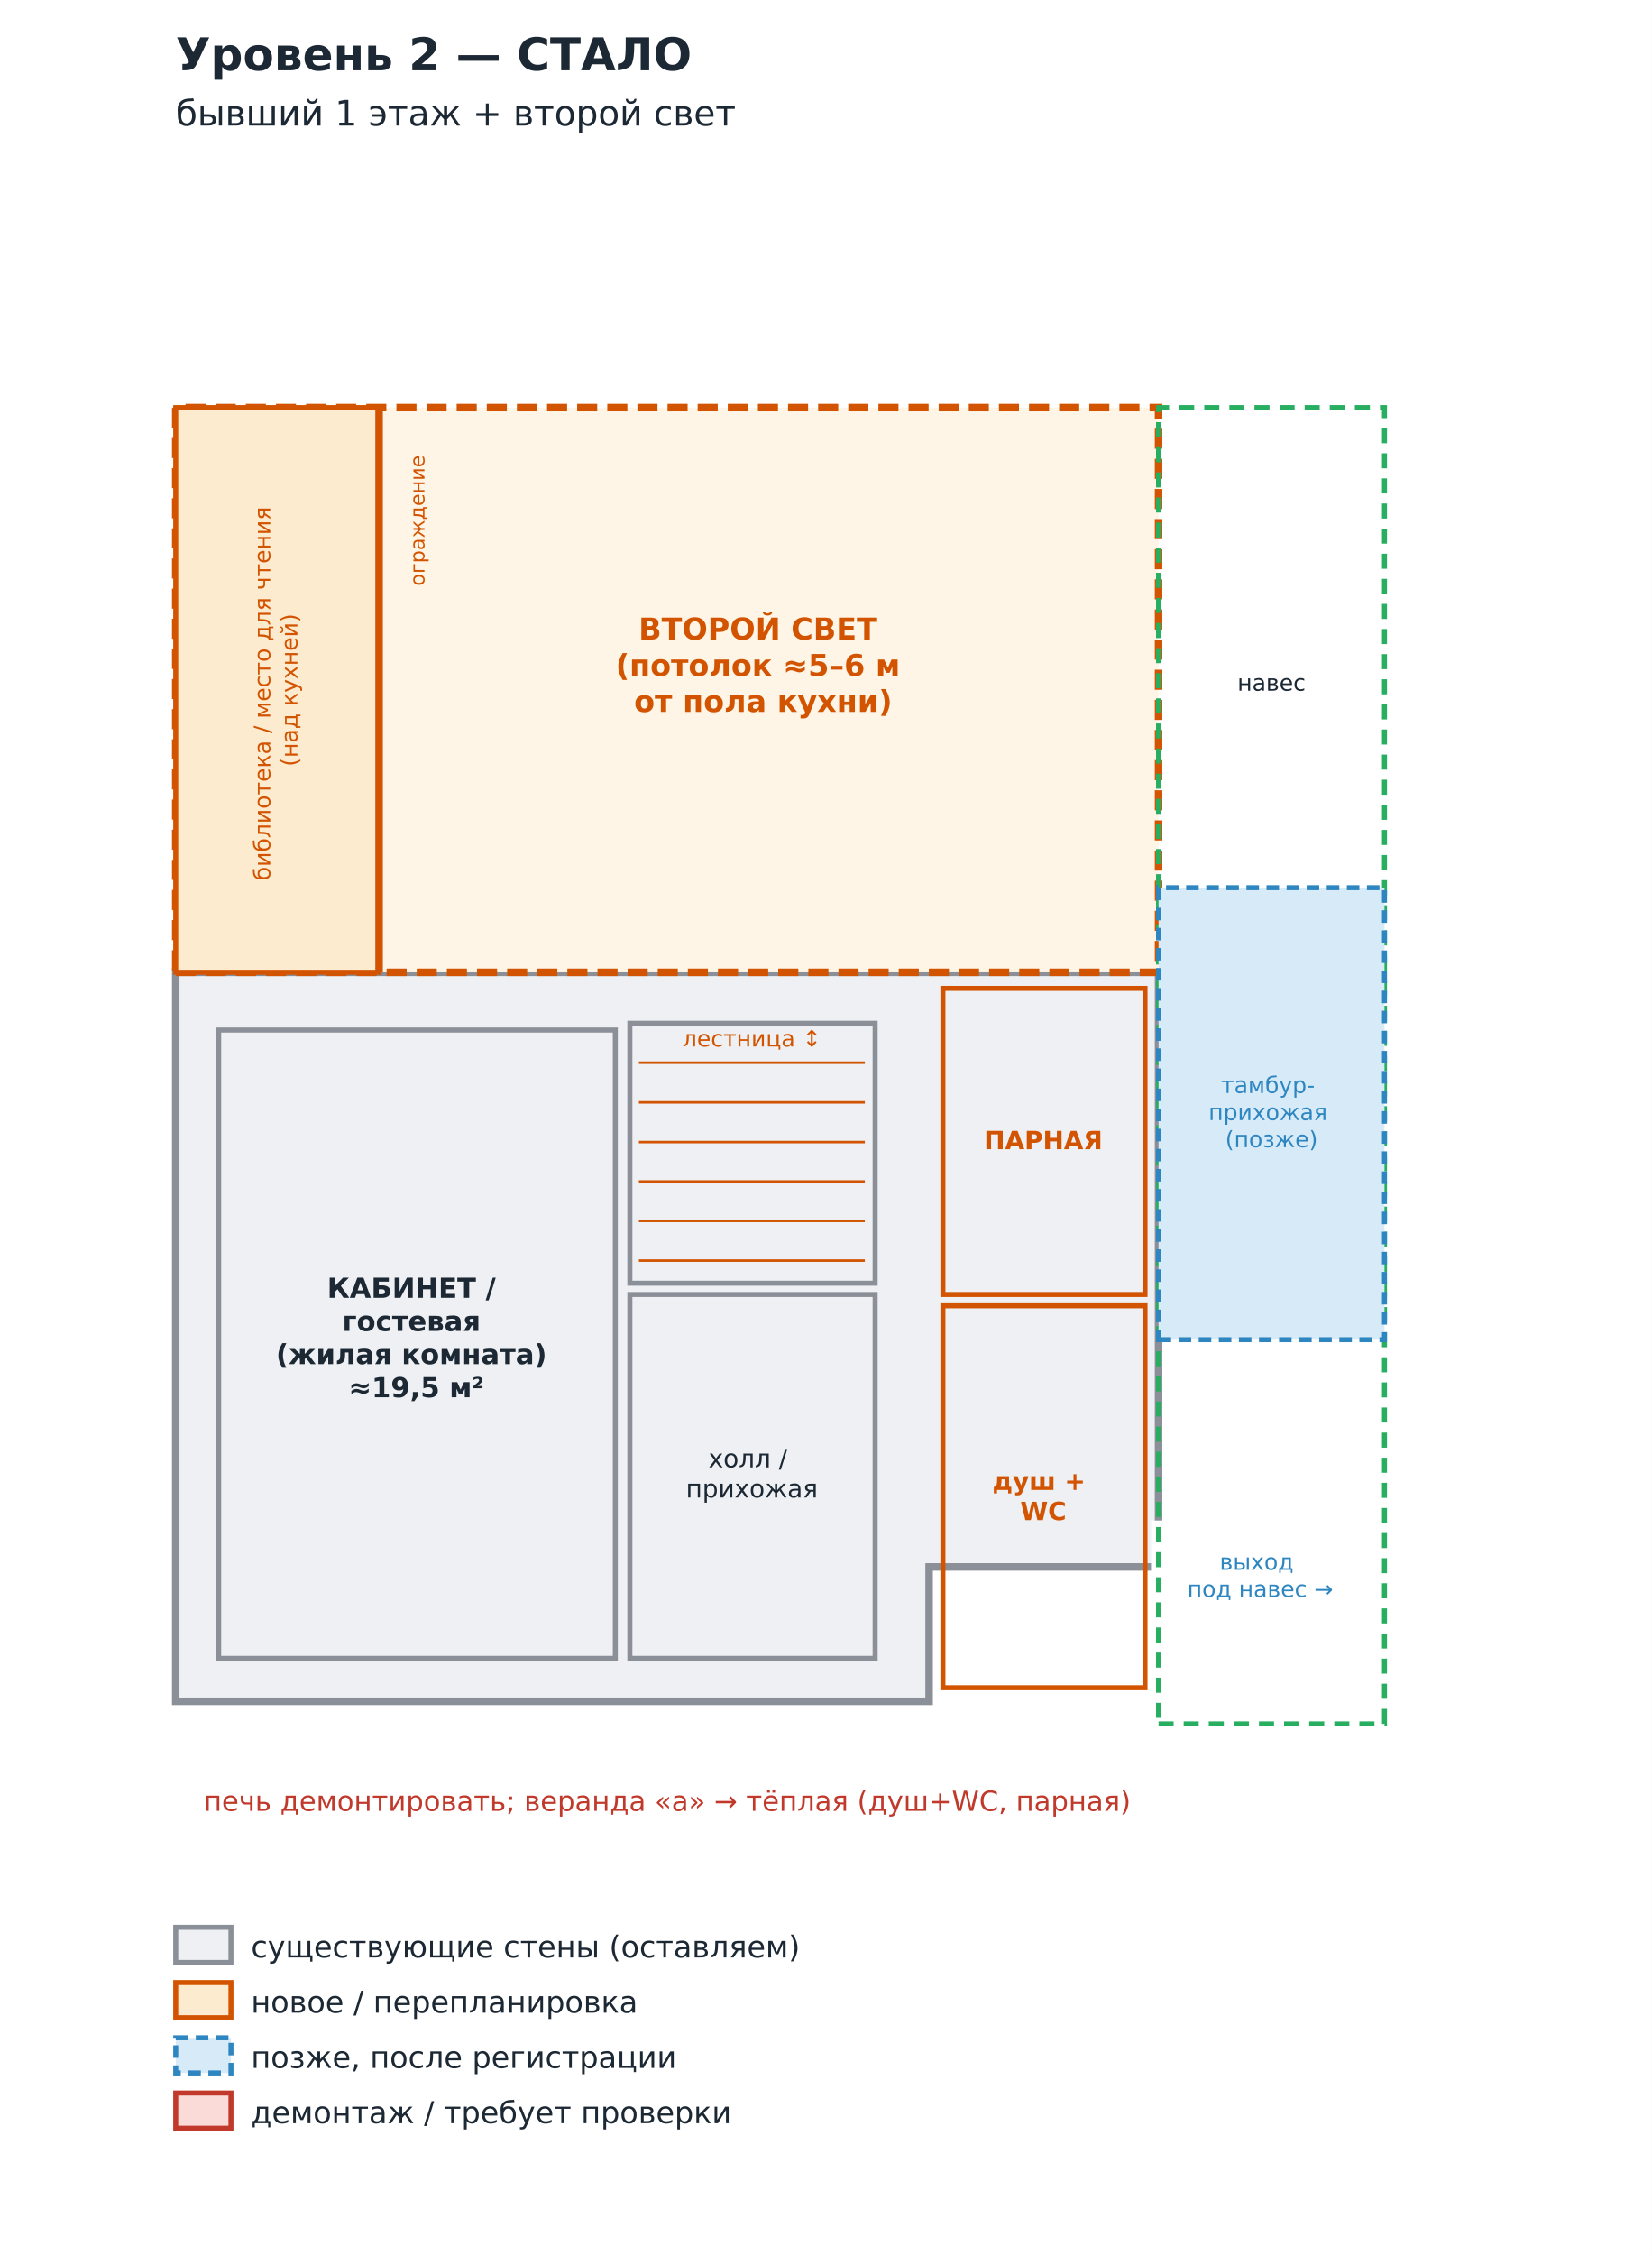
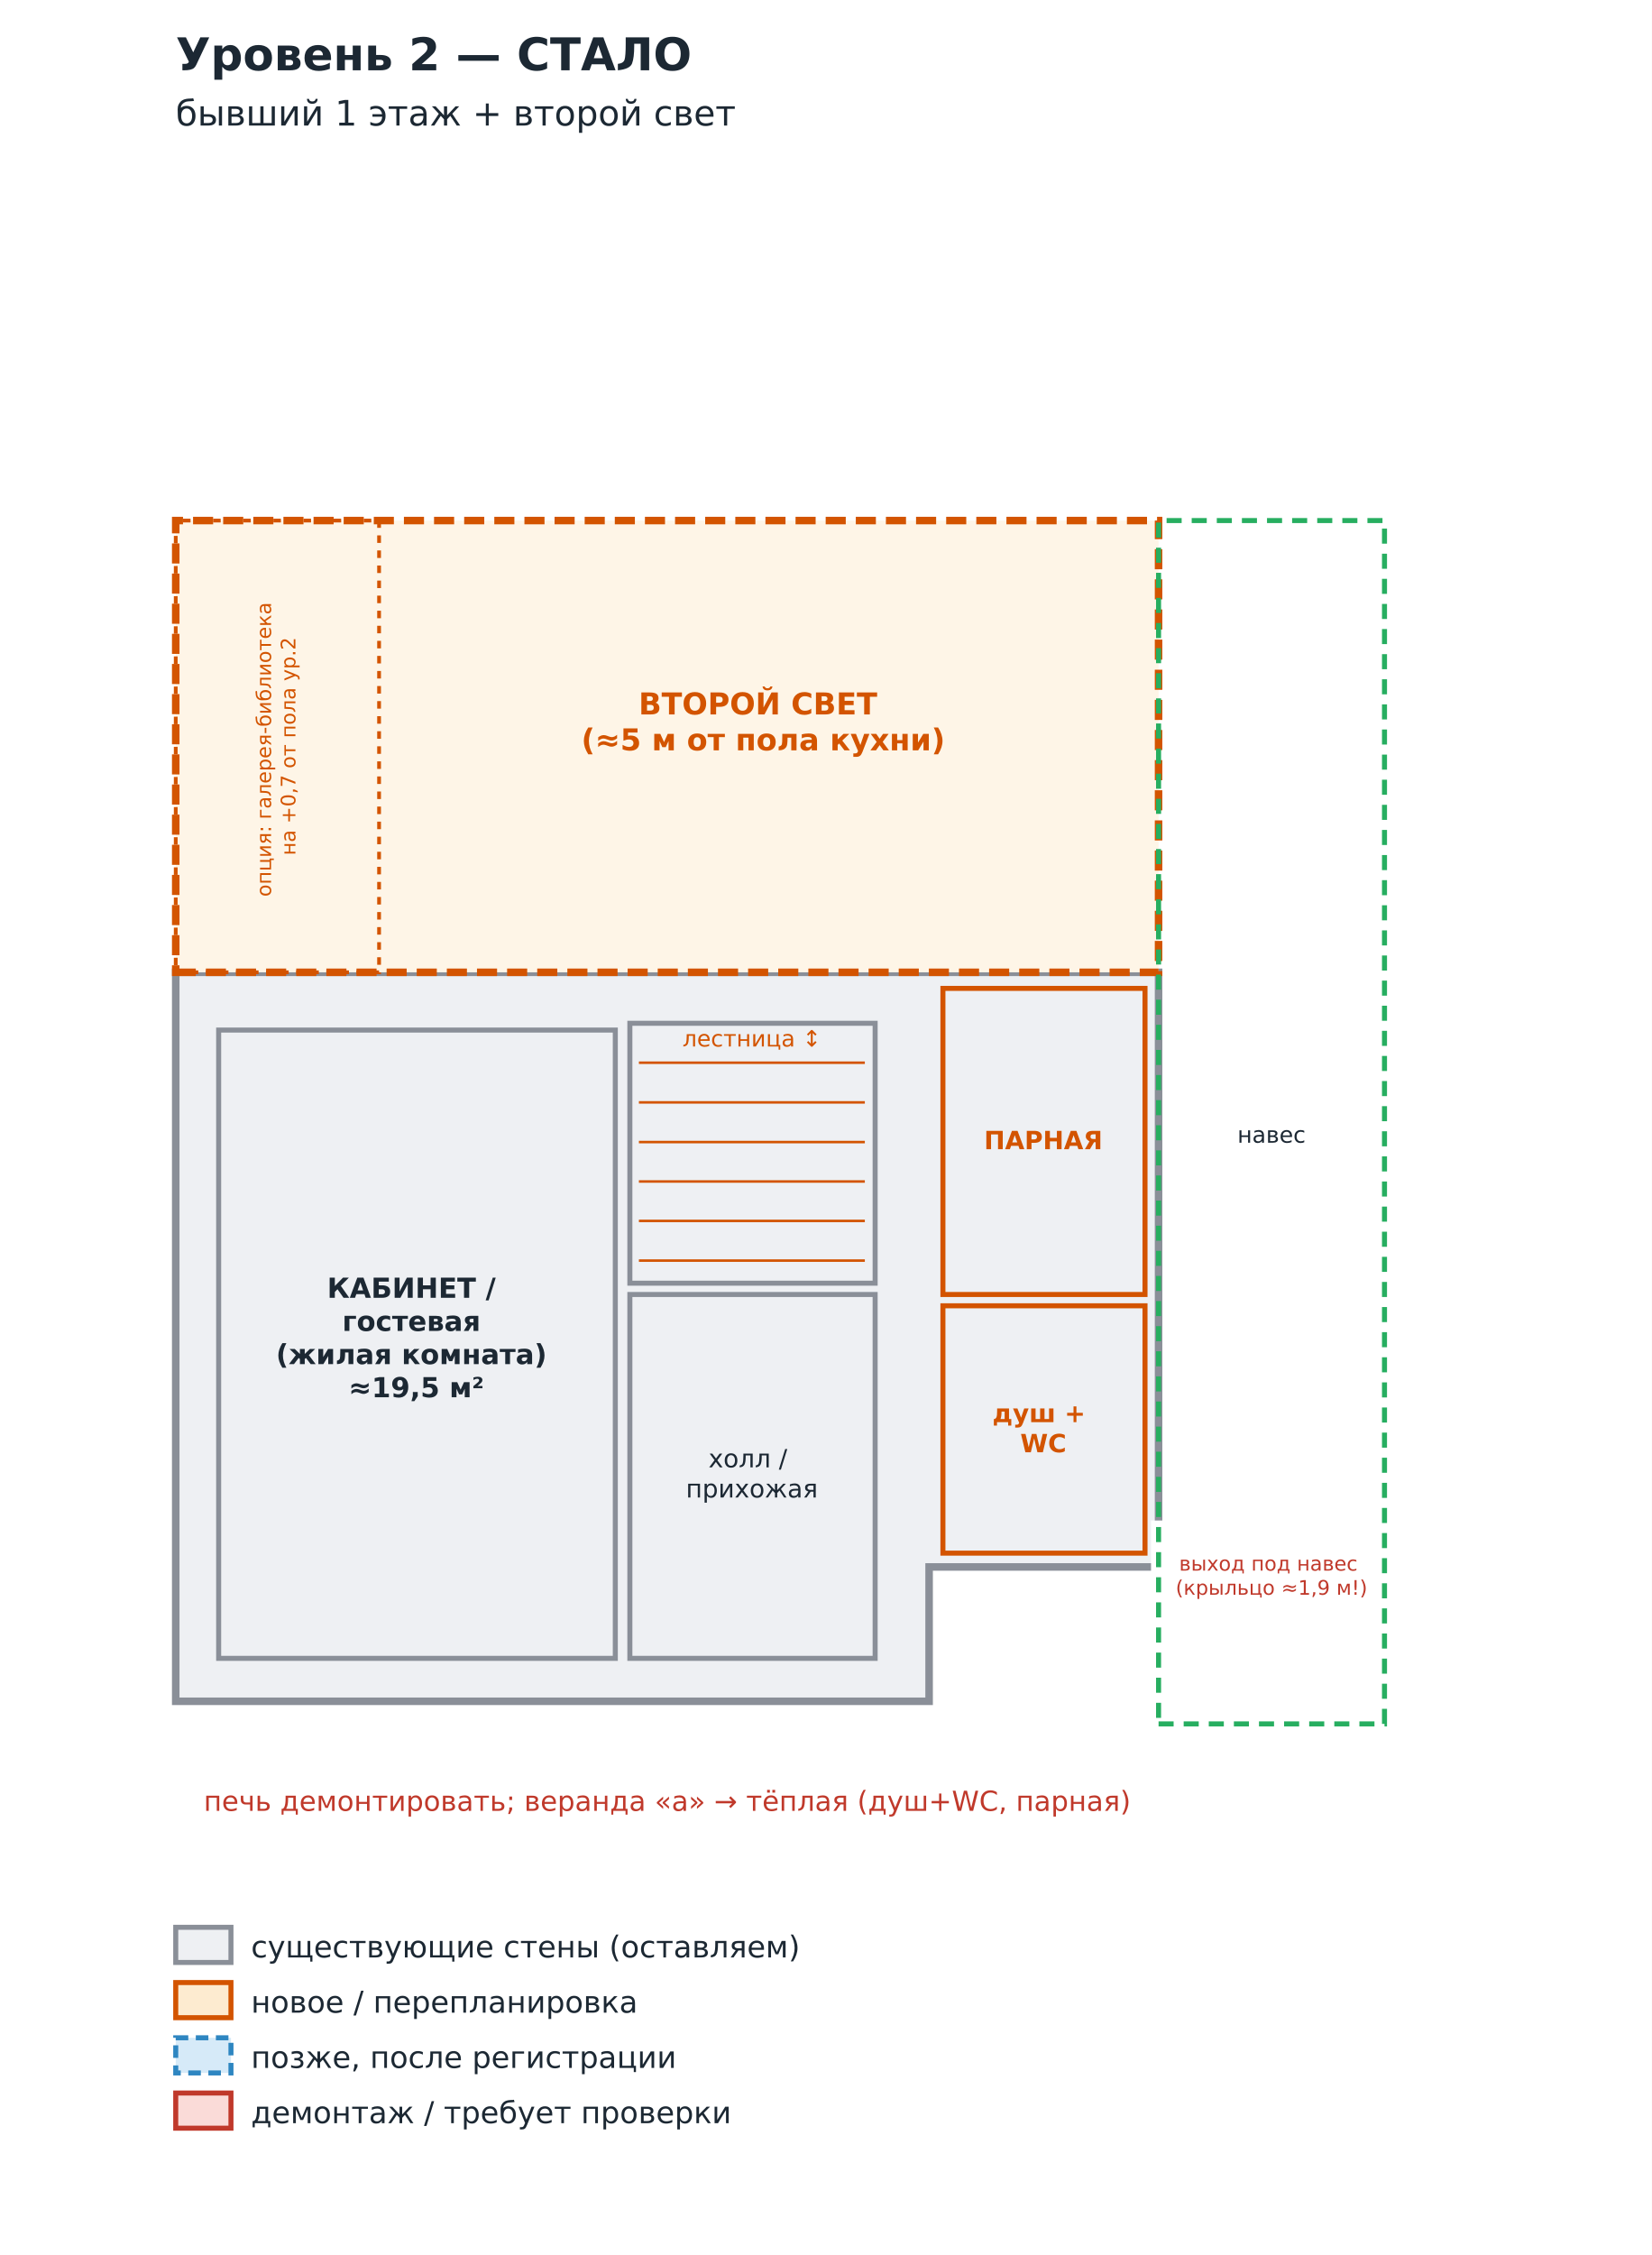
<svg xmlns="http://www.w3.org/2000/svg" width="658" height="898" viewBox="0 0 658 898">
  <rect width="100%" height="100%" fill="white" />
  <text x="70" y="28" font-family="DejaVu Sans, Arial, sans-serif" font-size="18" font-weight="bold" fill="#1c2833">Уровень 2 — СТАЛО</text>
  <text x="70" y="50" font-family="DejaVu Sans, Arial, sans-serif" font-size="14" font-weight="normal" fill="#1c2833">бывший 1 этаж + второй свет</text>
  <polygon points="70.0,677.5 370.1,677.5 370.1,624.0 461.5,624.0 461.5,387.2 70.0,387.2" stroke="#8a8f98" fill="#eef0f3" stroke-width="3" fill-opacity="1" />
-   <polygon points="70.0,387.2 461.5,387.2 461.5,162.3 70.0,162.3" stroke="#d35400" fill="#fef5e7" stroke-width="3" stroke-dasharray="8,4" fill-opacity="1" />
-   <polygon points="70.0,387.2 151.0,387.2 151.0,162.3 70.0,162.3" stroke="#d35400" fill="#fdebd0" stroke-width="2" fill-opacity="1" />
-   <text font-family="DejaVu Sans, Arial, sans-serif" font-size="9" fill="#d35400" text-anchor="middle" dominant-baseline="middle" transform="rotate(-90 110.5 274.8)">
-     <tspan x="110.5" y="269.4">библиотека / место для чтения</tspan>
-     <tspan x="110.5" y="280.2">(над кухней)</tspan>
+   <polygon points="70.0,387.2 461.5,387.2 461.5,207.3 70.0,207.3" stroke="#d35400" fill="#fef5e7" stroke-width="3" stroke-dasharray="8,4" fill-opacity="1" />
+   <polygon points="70.0,387.2 151.0,387.2 151.0,207.3 70.0,207.3" stroke="#d35400" fill="none" stroke-width="1.5" stroke-dasharray="3,3" fill-opacity="1" />
+   <text font-family="DejaVu Sans, Arial, sans-serif" font-size="8" fill="#d35400" text-anchor="middle" dominant-baseline="middle" transform="rotate(-90 110.5 297.2)">
+     <tspan x="110.5" y="292.4">опция: галерея-библиотека</tspan>
+     <tspan x="110.5" y="302.1">на +0,7 от пола ур.2</tspan>
  </text>
  <text font-family="DejaVu Sans, Arial, sans-serif" font-size="12" fill="#d35400" text-anchor="middle" dominant-baseline="middle" font-weight="bold">
-     <tspan x="304.0" y="251.3">ВТОРОЙ СВЕТ</tspan>
-     <tspan x="304.0" y="265.8">(потолок ≈5–6 м</tspan>
-     <tspan x="304.0" y="280.1">от пола кухни)</tspan>
-   </text>
-   <line x1="151.0" y1="387.2" x2="151.0" y2="162.3" stroke="#d35400" stroke-width="3" />
-   <text font-family="DejaVu Sans, Arial, sans-serif" font-size="8" fill="#d35400" text-anchor="middle" dominant-baseline="middle" transform="rotate(-90 166.8 207.3)">
-     <tspan x="166.8" y="207.3">ограждение</tspan>
+     <tspan x="304.0" y="281.1">ВТОРОЙ СВЕТ</tspan>
+     <tspan x="304.0" y="295.4">(≈5 м от пола кухни)</tspan>
  </text>
  <polygon points="87.1,660.4 245.1,660.4 245.1,410.2 87.1,410.2" stroke="#8a8f98" fill="none" stroke-width="2" fill-opacity="1" />
  <text font-family="DejaVu Sans, Arial, sans-serif" font-size="11" fill="#1c2833" text-anchor="middle" dominant-baseline="middle" font-weight="bold">
    <tspan x="165.8" y="513.7">КАБИНЕТ /</tspan>
    <tspan x="165.8" y="526.9">гостевая</tspan>
    <tspan x="165.8" y="540.1">(жилая комната)</tspan>
    <tspan x="165.8" y="553.3">≈19,5 м²</tspan>
  </text>
  <polygon points="250.9,660.4 348.6,660.4 348.6,515.5 250.9,515.5" stroke="#8a8f98" fill="none" stroke-width="2" fill-opacity="1" />
  <text font-family="DejaVu Sans, Arial, sans-serif" font-size="10" fill="#1c2833" text-anchor="middle" dominant-baseline="middle">
    <tspan x="299.5" y="581.5">холл /</tspan>
    <tspan x="299.5" y="593.5">прихожая</tspan>
  </text>
  <polygon points="250.9,511.0 348.6,511.0 348.6,407.5 250.9,407.5" stroke="#8a8f98" fill="none" stroke-width="2" fill-opacity="1" />
  <line x1="254.5" y1="502.0" x2="344.5" y2="502.0" stroke="#d35400" stroke-width="1" />
  <line x1="254.5" y1="486.2" x2="344.5" y2="486.2" stroke="#d35400" stroke-width="1" />
  <line x1="254.5" y1="470.5" x2="344.5" y2="470.5" stroke="#d35400" stroke-width="1" />
  <line x1="254.5" y1="454.8" x2="344.5" y2="454.8" stroke="#d35400" stroke-width="1" />
  <line x1="254.5" y1="439.0" x2="344.5" y2="439.0" stroke="#d35400" stroke-width="1" />
  <line x1="254.5" y1="423.2" x2="344.5" y2="423.2" stroke="#d35400" stroke-width="1" />
  <text font-family="DejaVu Sans, Arial, sans-serif" font-size="9" fill="#d35400" text-anchor="middle" dominant-baseline="middle">
    <tspan x="299.5" y="414.2">лестница ↕</tspan>
  </text>
  <polygon points="375.6,515.5 456.1,515.5 456.1,393.6 375.6,393.6" stroke="#d35400" fill="none" stroke-width="2" fill-opacity="1" />
  <text font-family="DejaVu Sans, Arial, sans-serif" font-size="10" fill="#d35400" text-anchor="middle" dominant-baseline="middle" font-weight="bold">
    <tspan x="415.6" y="454.8">ПАРНАЯ</tspan>
  </text>
-   <polygon points="375.6,672.1 456.1,672.1 456.1,520.0 375.6,520.0" stroke="#d35400" fill="none" stroke-width="2" fill-opacity="1" />
+   <polygon points="375.6,618.5 456.1,618.5 456.1,520.0 375.6,520.0" stroke="#d35400" fill="none" stroke-width="2" fill-opacity="1" />
  <text font-family="DejaVu Sans, Arial, sans-serif" font-size="10" fill="#d35400" text-anchor="middle" dominant-baseline="middle" font-weight="bold">
-     <tspan x="415.6" y="590.5">душ +</tspan>
-     <tspan x="415.6" y="602.5">WC</tspan>
+     <tspan x="415.6" y="563.5">душ +</tspan>
+     <tspan x="415.6" y="575.5">WC</tspan>
  </text>
  <line x1="461.5" y1="650.5" x2="461.5" y2="605.5" stroke="white" stroke-width="6" />
-   <text font-family="DejaVu Sans, Arial, sans-serif" font-size="9" fill="#2e86c1" text-anchor="middle" dominant-baseline="middle">
-     <tspan x="502.0" y="622.6">выход</tspan>
-     <tspan x="502.0" y="633.4">под навес →</tspan>
+   <text font-family="DejaVu Sans, Arial, sans-serif" font-size="8" fill="#c0392b" text-anchor="middle" dominant-baseline="middle">
+     <tspan x="506.5" y="623.2">выход под навес</tspan>
+     <tspan x="506.5" y="632.8">(крыльцо ≈1,9 м!)</tspan>
  </text>
-   <polygon points="461.5,686.5 551.5,686.5 551.5,162.3 461.5,162.3" stroke="#27ae60" fill="none" stroke-width="2" stroke-dasharray="6,4" fill-opacity="1" />
-   <polygon points="461.5,533.5 551.5,533.5 551.5,353.5 461.5,353.5" stroke="#2e86c1" fill="#d6eaf8" stroke-width="2" stroke-dasharray="5,3" fill-opacity="1" />
-   <text font-family="DejaVu Sans, Arial, sans-serif" font-size="9" fill="#2e86c1" text-anchor="middle" dominant-baseline="middle">
-     <tspan x="506.5" y="432.7">тамбур-</tspan>
-     <tspan x="506.5" y="443.5">прихожая</tspan>
-     <tspan x="506.5" y="454.3">(позже)</tspan>
-   </text>
+   <polygon points="461.5,686.5 551.5,686.5 551.5,207.3 461.5,207.3" stroke="#27ae60" fill="none" stroke-width="2" stroke-dasharray="6,4" fill-opacity="1" />
  <text font-family="DejaVu Sans, Arial, sans-serif" font-size="9" fill="#1c2833" text-anchor="middle" dominant-baseline="middle">
-     <tspan x="506.5" y="272.5">навес</tspan>
+     <tspan x="506.5" y="452.5">навес</tspan>
  </text>
  <text font-family="DejaVu Sans, Arial, sans-serif" font-size="11" fill="#c0392b" text-anchor="middle" dominant-baseline="middle">
    <tspan x="265.8" y="718.0">печь демонтировать; веранда «а» → тёплая (душ+WC, парная)</tspan>
  </text>
  <rect x="70" y="767.5" width="22" height="14" stroke="#8a8f98" fill="#eef0f3" stroke-width="2" />
  <text x="100" y="779.5" font-family="DejaVu Sans, Arial, sans-serif" font-size="12" fill="#1c2833" text-anchor="start">существующие стены (оставляем)</text>
  <rect x="70" y="789.5" width="22" height="14" stroke="#d35400" fill="#fdebd0" stroke-width="2" />
  <text x="100" y="801.5" font-family="DejaVu Sans, Arial, sans-serif" font-size="12" fill="#1c2833" text-anchor="start">новое / перепланировка</text>
  <rect x="70" y="811.5" width="22" height="14" stroke="#2e86c1" fill="#d6eaf8" stroke-width="2" stroke-dasharray="5,3" />
  <text x="100" y="823.5" font-family="DejaVu Sans, Arial, sans-serif" font-size="12" fill="#1c2833" text-anchor="start">позже, после регистрации</text>
  <rect x="70" y="833.5" width="22" height="14" stroke="#c0392b" fill="#fadbd8" stroke-width="2" />
  <text x="100" y="845.5" font-family="DejaVu Sans, Arial, sans-serif" font-size="12" fill="#1c2833" text-anchor="start">демонтаж / требует проверки</text>
</svg>
